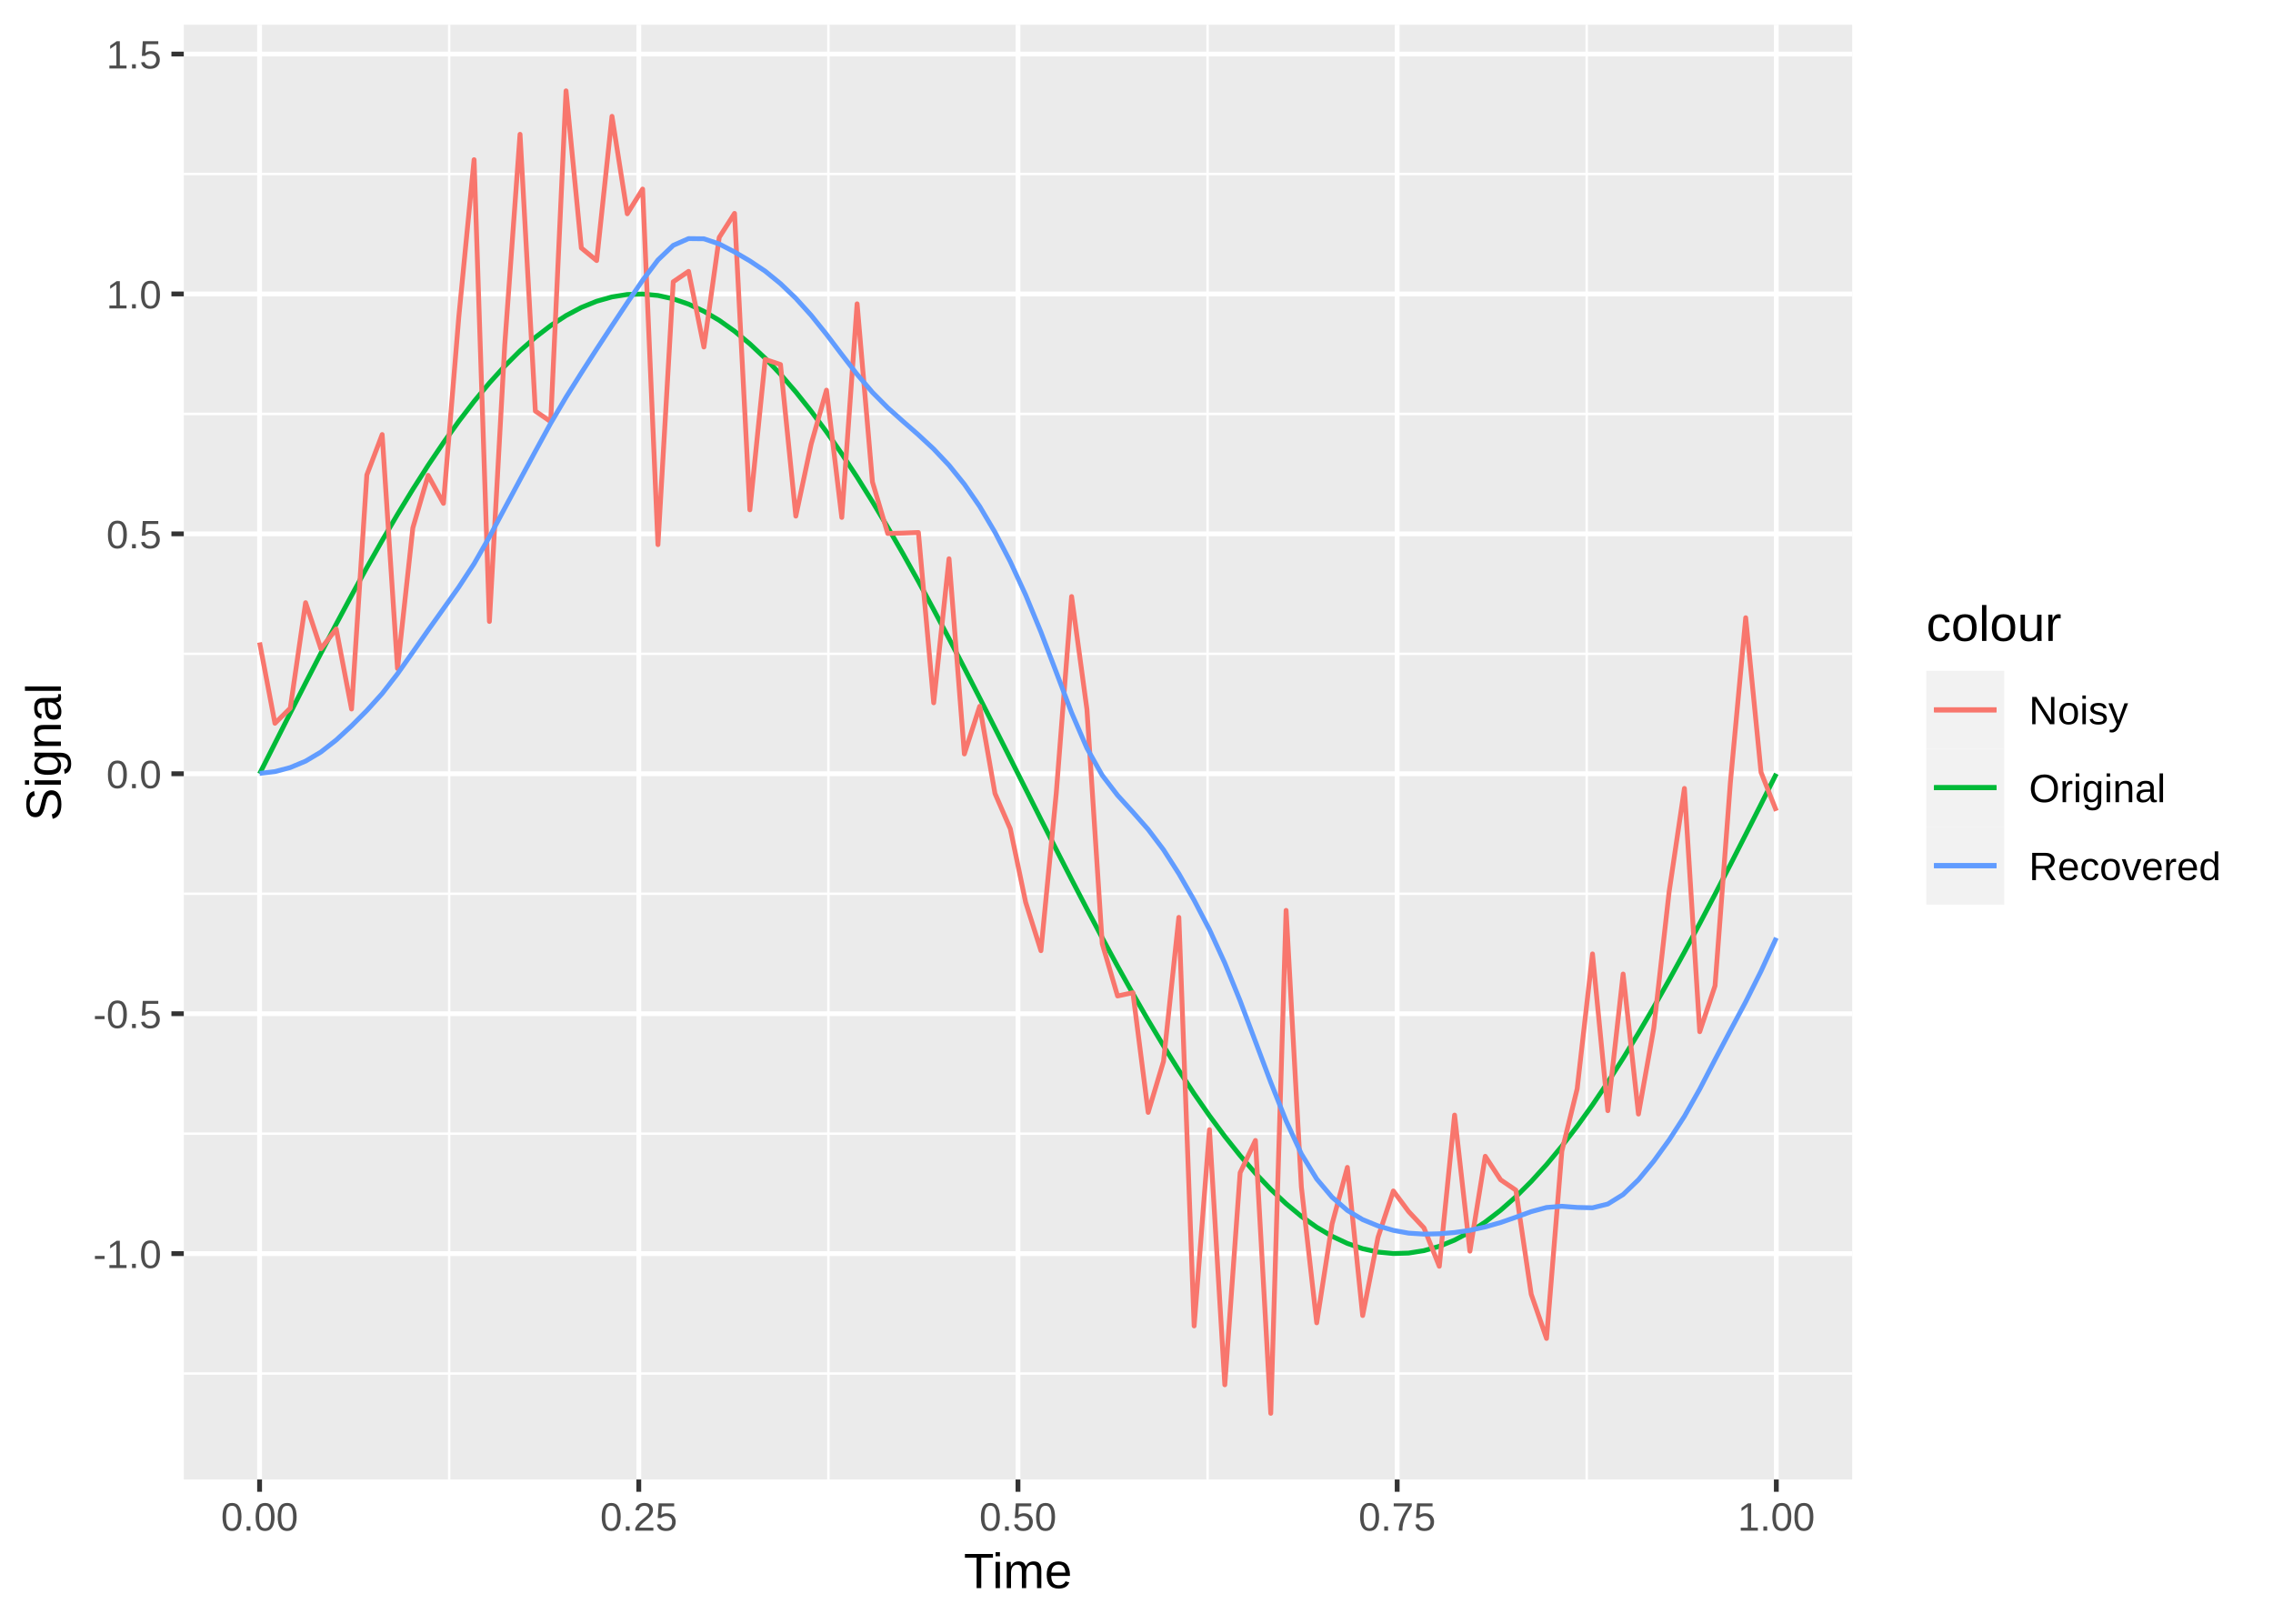
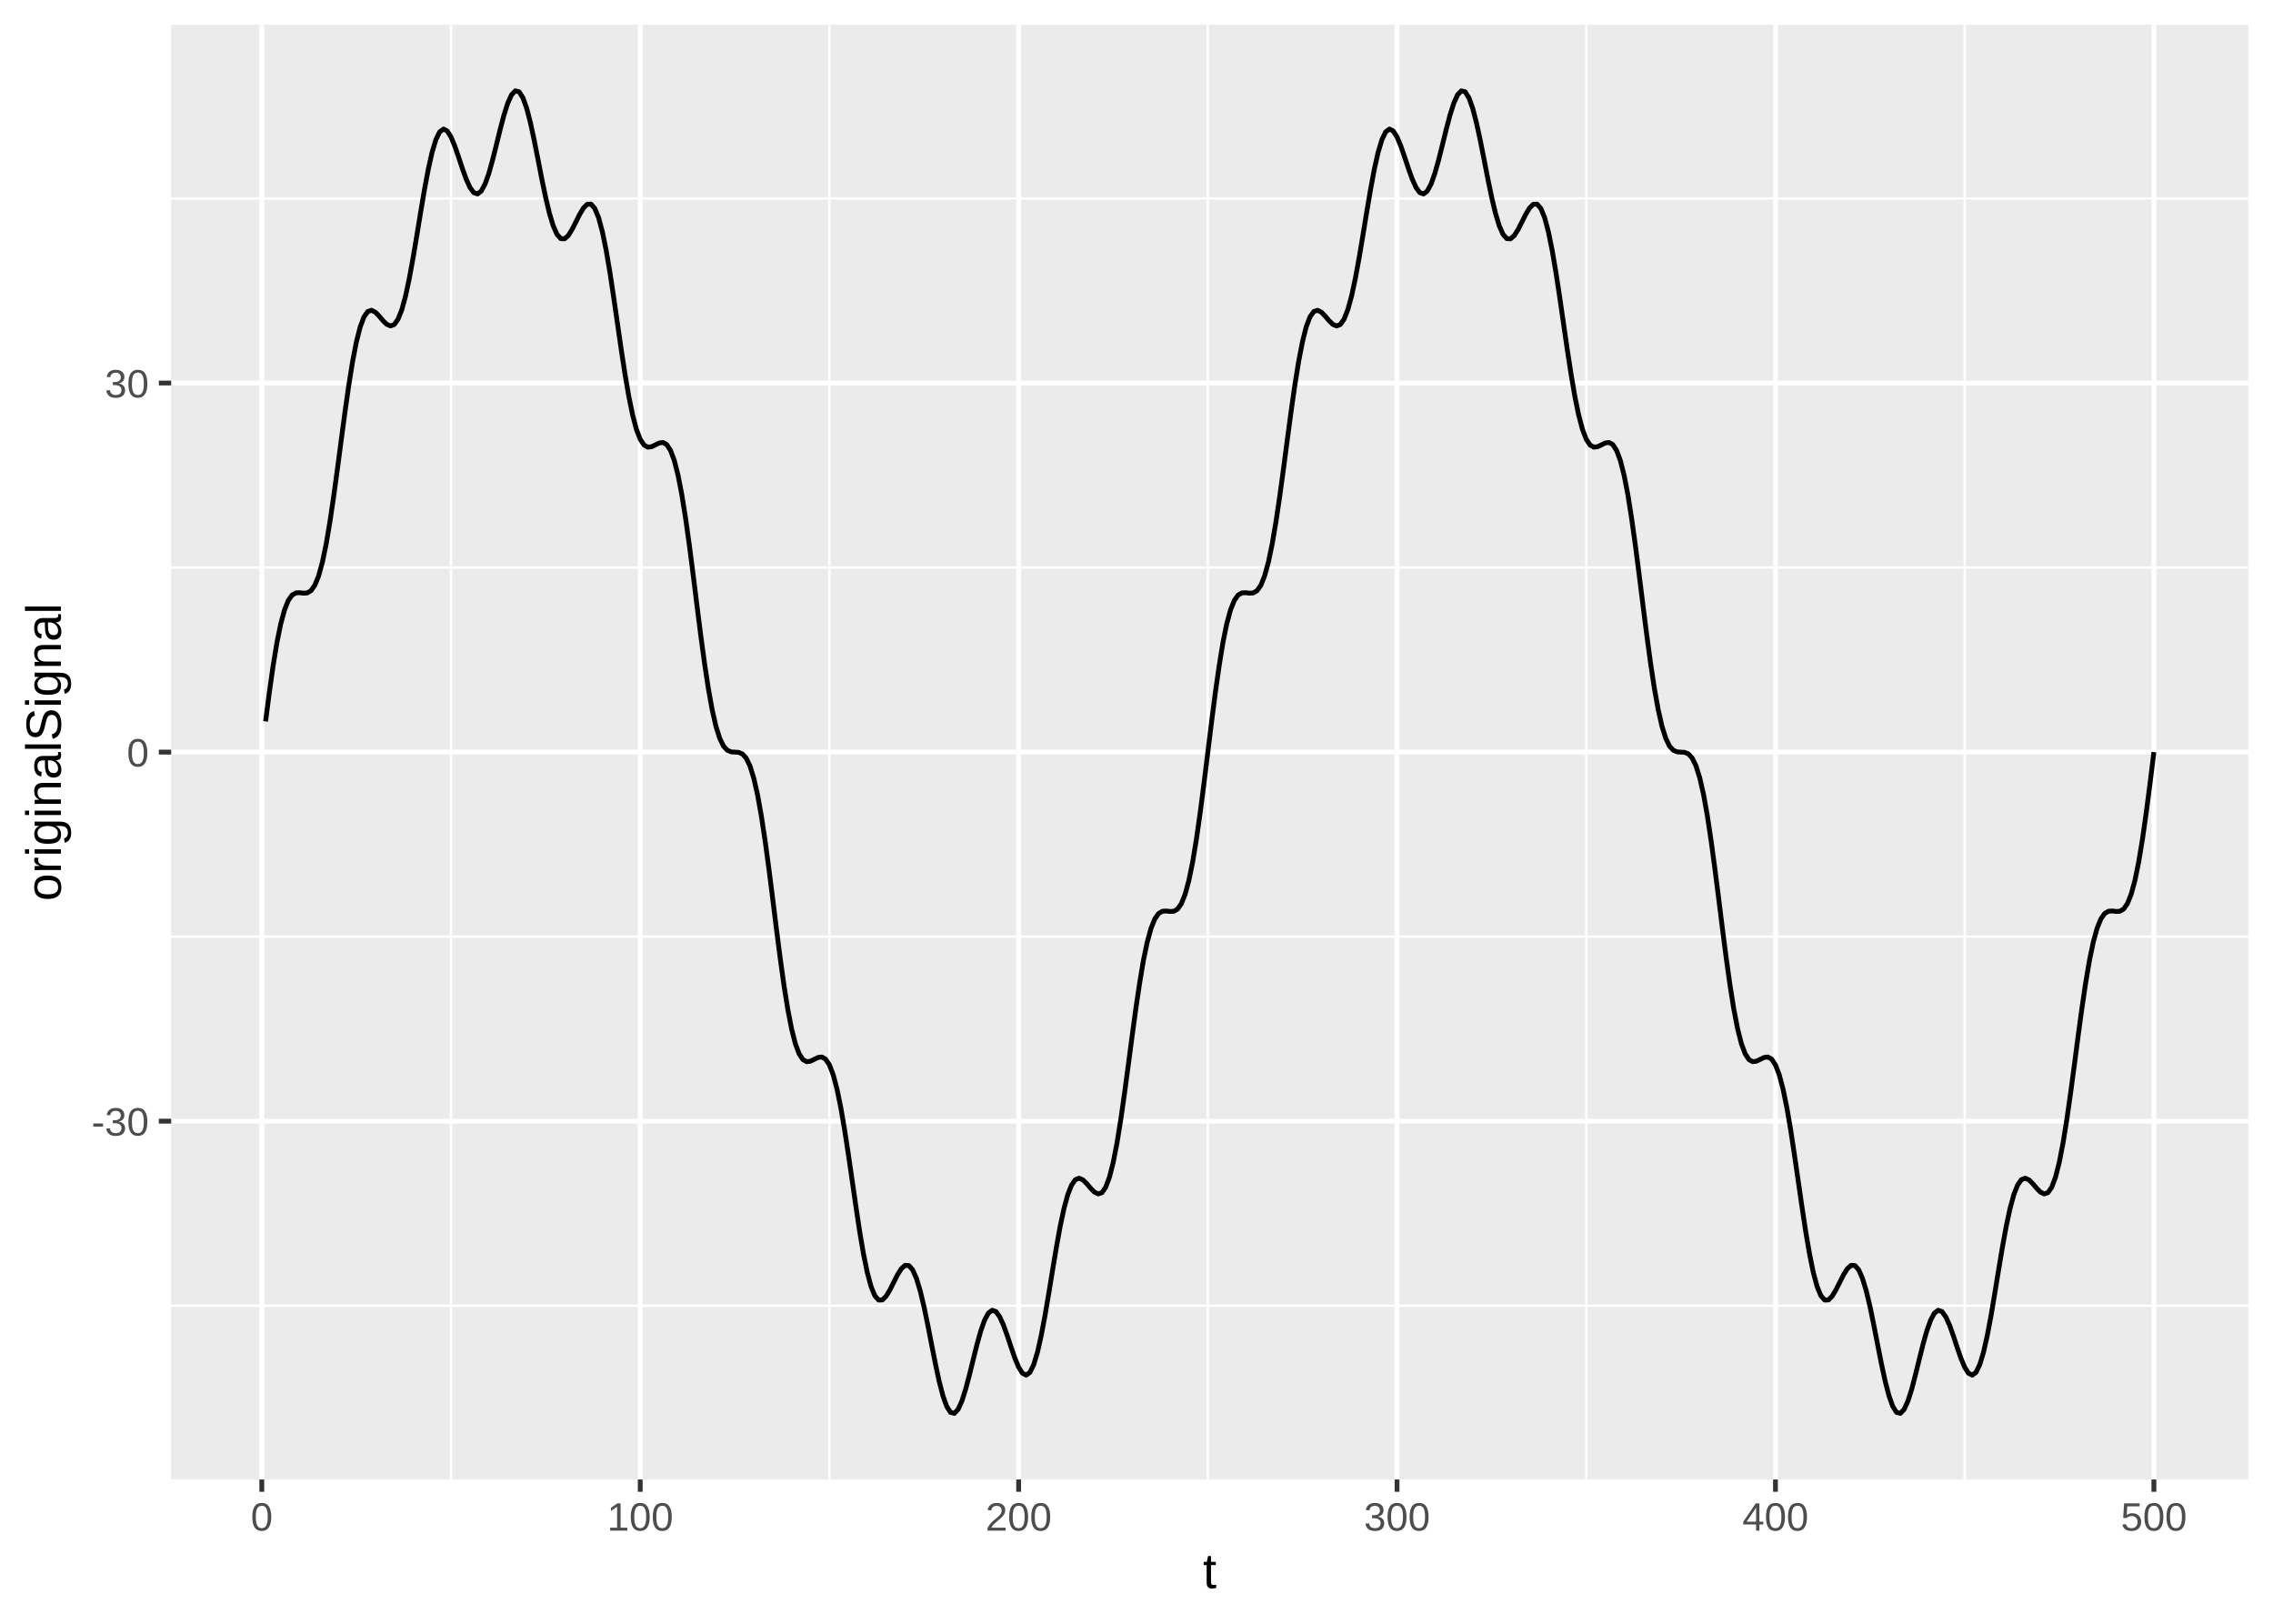
<svg xmlns="http://www.w3.org/2000/svg" class="svglite" width="504.00pt" height="360.00pt" viewBox="0 0 504.00 360.00">
  <defs>
    <style type="text/css">
    .svglite line, .svglite polyline, .svglite polygon, .svglite path, .svglite rect, .svglite circle {
      fill: none;
      stroke: #000000;
      stroke-linecap: round;
      stroke-linejoin: round;
      stroke-miterlimit: 10.00;
    }
  </style>
  </defs>
  <rect width="100%" height="100%" style="stroke: none; fill: #FFFFFF;" />
  <defs>
    <clipPath id="cpMC4wMHw1MDQuMDB8MC4wMHwzNjAuMDA=">
      <rect x="0.00" y="0.00" width="504.00" height="360.00" />
    </clipPath>
  </defs>
  <g clip-path="url(#cpMC4wMHw1MDQuMDB8MC4wMHwzNjAuMDA=)">
    <rect x="0.00" y="0.00" width="504.00" height="360.00" style="stroke-width: 1.07; stroke: #FFFFFF; fill: #FFFFFF;" />
  </g>
  <defs>
-     <clipPath id="cpNDAuNzV8NDEwLjY5fDUuNDh8MzI4LjAx">
-       <rect x="40.75" y="5.48" width="369.94" height="322.53" />
+     <clipPath id="cpMzcuOTZ8NDk4LjUyfDUuNDh8MzI4LjAx">
+       <rect x="37.96" y="5.48" width="460.57" height="322.53" />
    </clipPath>
  </defs>
-   <g clip-path="url(#cpNDAuNzV8NDEwLjY5fDUuNDh8MzI4LjAx)">
-     <rect x="40.75" y="5.48" width="369.94" height="322.53" style="stroke-width: 1.07; stroke: none; fill: #EBEBEB;" />
-     <polyline points="40.75,304.53 410.69,304.53 " style="stroke-width: 0.53; stroke: #FFFFFF; stroke-linecap: butt;" />
-     <polyline points="40.75,251.34 410.69,251.34 " style="stroke-width: 0.53; stroke: #FFFFFF; stroke-linecap: butt;" />
-     <polyline points="40.75,198.15 410.69,198.15 " style="stroke-width: 0.53; stroke: #FFFFFF; stroke-linecap: butt;" />
-     <polyline points="40.75,144.96 410.69,144.96 " style="stroke-width: 0.53; stroke: #FFFFFF; stroke-linecap: butt;" />
-     <polyline points="40.75,91.77 410.69,91.77 " style="stroke-width: 0.53; stroke: #FFFFFF; stroke-linecap: butt;" />
-     <polyline points="40.75,38.58 410.69,38.58 " style="stroke-width: 0.53; stroke: #FFFFFF; stroke-linecap: butt;" />
-     <polyline points="99.60,328.01 99.60,5.48 " style="stroke-width: 0.53; stroke: #FFFFFF; stroke-linecap: butt;" />
-     <polyline points="183.68,328.01 183.68,5.48 " style="stroke-width: 0.53; stroke: #FFFFFF; stroke-linecap: butt;" />
-     <polyline points="267.76,328.01 267.76,5.48 " style="stroke-width: 0.53; stroke: #FFFFFF; stroke-linecap: butt;" />
-     <polyline points="351.83,328.01 351.83,5.48 " style="stroke-width: 0.53; stroke: #FFFFFF; stroke-linecap: butt;" />
-     <polyline points="40.75,277.94 410.69,277.94 " style="stroke-width: 1.07; stroke: #FFFFFF; stroke-linecap: butt;" />
-     <polyline points="40.75,224.75 410.69,224.75 " style="stroke-width: 1.07; stroke: #FFFFFF; stroke-linecap: butt;" />
-     <polyline points="40.75,171.55 410.69,171.55 " style="stroke-width: 1.07; stroke: #FFFFFF; stroke-linecap: butt;" />
-     <polyline points="40.75,118.36 410.69,118.36 " style="stroke-width: 1.07; stroke: #FFFFFF; stroke-linecap: butt;" />
-     <polyline points="40.75,65.17 410.69,65.17 " style="stroke-width: 1.07; stroke: #FFFFFF; stroke-linecap: butt;" />
-     <polyline points="40.75,11.98 410.69,11.98 " style="stroke-width: 1.07; stroke: #FFFFFF; stroke-linecap: butt;" />
-     <polyline points="57.56,328.01 57.56,5.48 " style="stroke-width: 1.07; stroke: #FFFFFF; stroke-linecap: butt;" />
-     <polyline points="141.64,328.01 141.64,5.48 " style="stroke-width: 1.07; stroke: #FFFFFF; stroke-linecap: butt;" />
-     <polyline points="225.72,328.01 225.72,5.48 " style="stroke-width: 1.07; stroke: #FFFFFF; stroke-linecap: butt;" />
-     <polyline points="309.80,328.01 309.80,5.48 " style="stroke-width: 1.07; stroke: #FFFFFF; stroke-linecap: butt;" />
-     <polyline points="393.87,328.01 393.87,5.48 " style="stroke-width: 1.07; stroke: #FFFFFF; stroke-linecap: butt;" />
-     <polyline points="57.56,171.55 60.96,164.81 64.36,158.09 67.76,151.42 71.15,144.84 74.55,138.36 77.95,132.02 81.34,125.83 84.74,119.83 88.14,114.04 91.54,108.48 94.93,103.17 98.33,98.14 101.73,93.41 105.12,88.99 108.52,84.90 111.92,81.16 115.31,77.78 118.71,74.79 122.11,72.18 125.51,69.97 128.90,68.17 132.30,66.79 135.70,65.83 139.09,65.29 142.49,65.19 145.89,65.51 149.28,66.26 152.68,67.43 156.08,69.02 159.48,71.02 162.87,73.43 166.27,76.24 169.67,79.43 173.06,82.98 176.46,86.90 179.86,91.16 183.26,95.74 186.65,100.62 190.05,105.79 193.45,111.23 196.84,116.91 200.24,122.81 203.64,128.90 207.03,135.17 210.43,141.58 213.83,148.12 217.23,154.75 220.62,161.44 224.02,168.18 227.42,174.93 230.81,181.67 234.21,188.36 237.61,194.99 241.01,201.53 244.40,207.94 247.80,214.21 251.20,220.30 254.59,226.20 257.99,231.88 261.39,237.32 264.78,242.49 268.18,247.37 271.58,251.95 274.98,256.21 278.37,260.12 281.77,263.68 285.17,266.87 288.56,269.68 291.96,272.09 295.36,274.09 298.76,275.68 302.15,276.85 305.55,277.60 308.95,277.92 312.34,277.82 315.74,277.28 319.14,276.32 322.53,274.94 325.93,273.14 329.33,270.93 332.73,268.32 336.12,265.33 339.52,261.95 342.92,258.21 346.31,254.12 349.71,249.70 353.11,244.97 356.51,239.94 359.90,234.63 363.30,229.07 366.70,223.28 370.09,217.28 373.49,211.09 376.89,204.75 380.28,198.27 383.68,191.69 387.08,185.02 390.48,178.30 393.87,171.55 " style="stroke-width: 1.07; stroke: #00BA38; stroke-linecap: butt;" />
-     <polyline points="57.56,142.44 60.96,160.36 64.36,157.01 67.76,133.62 71.15,143.84 74.55,139.45 77.95,157.20 81.34,105.30 84.74,96.34 88.14,148.22 91.54,117.05 94.93,105.39 98.33,111.60 101.73,70.29 105.12,35.40 108.52,137.79 111.92,76.45 115.31,29.78 118.71,91.14 122.11,93.49 125.51,20.14 128.90,54.98 132.30,57.77 135.70,25.79 139.09,47.40 142.49,41.92 145.89,120.75 149.28,62.47 152.68,60.16 156.08,76.94 159.48,52.63 162.87,47.31 166.27,113.04 169.67,79.68 173.06,80.82 176.46,114.43 179.86,98.46 183.26,86.50 186.65,114.72 190.05,67.36 193.45,106.85 196.84,118.28 200.24,118.19 203.64,118.06 207.03,155.82 210.43,123.88 213.83,167.16 217.23,156.60 220.62,175.92 224.02,183.76 227.42,200.04 230.81,210.78 234.21,175.82 237.61,132.26 241.01,157.27 244.40,209.21 247.80,220.82 251.20,220.09 254.59,246.63 257.99,235.31 261.39,203.39 264.78,293.97 268.18,250.47 271.58,307.02 274.98,260.01 278.37,252.85 281.77,313.35 285.17,201.84 288.56,263.18 291.96,293.28 295.36,271.38 298.76,258.82 302.15,291.67 305.55,274.33 308.95,264.05 312.34,268.61 315.74,272.23 319.14,280.75 322.53,247.22 325.93,277.40 329.33,256.36 332.73,261.57 336.12,263.87 339.52,286.94 342.92,296.75 346.31,255.25 349.71,241.41 353.11,211.49 356.51,246.25 359.90,215.95 363.30,247.00 366.70,227.94 370.09,197.80 373.49,174.80 376.89,228.74 380.28,218.56 383.68,173.53 387.08,136.96 390.48,171.23 393.87,179.77 " style="stroke-width: 1.07; stroke: #F8766D; stroke-linecap: butt;" />
-     <polyline points="57.56,171.47 60.96,171.07 64.36,170.17 67.76,168.75 71.15,166.73 74.55,164.07 77.95,160.93 81.34,157.53 84.74,153.77 88.14,149.39 91.54,144.57 94.93,139.72 98.33,134.95 101.73,130.16 105.12,124.99 108.52,119.04 111.92,112.67 115.31,106.35 118.71,100.05 122.11,93.83 125.51,88.06 128.90,82.68 132.30,77.40 135.70,72.22 139.09,67.12 142.49,62.14 145.89,57.64 149.28,54.40 152.68,52.90 156.08,52.94 159.48,54.09 162.87,55.86 166.27,57.85 169.67,60.12 173.06,62.88 176.46,66.14 179.86,69.90 183.26,74.13 186.65,78.60 190.05,83.00 193.45,86.99 196.84,90.40 200.24,93.43 203.64,96.40 207.03,99.55 210.43,103.15 213.83,107.36 217.23,112.28 220.62,118.00 224.02,124.54 227.42,131.91 230.81,140.13 234.21,149.05 237.61,158.02 241.01,165.88 244.40,171.89 247.80,176.32 251.20,180.05 254.59,183.90 257.99,188.40 261.39,193.70 264.78,199.59 268.18,206.11 271.58,213.52 274.98,221.90 278.37,230.92 281.77,239.97 285.17,248.50 288.56,255.83 291.96,261.39 295.36,265.42 298.76,268.36 302.15,270.40 305.55,271.79 308.95,272.78 312.34,273.40 315.74,273.62 319.14,273.54 322.53,273.26 325.93,272.77 329.33,272.02 332.73,271.05 336.12,269.87 339.52,268.63 342.92,267.71 346.31,267.44 349.71,267.70 353.11,267.78 356.51,266.94 359.90,264.84 363.30,261.56 366.70,257.43 370.09,252.76 373.49,247.50 376.89,241.46 380.28,234.93 383.68,228.48 387.08,222.11 390.48,215.32 393.87,207.93 " style="stroke-width: 1.07; stroke: #619CFF; stroke-linecap: butt;" />
+   <g clip-path="url(#cpMzcuOTZ8NDk4LjUyfDUuNDh8MzI4LjAx)">
+     <rect x="37.96" y="5.48" width="460.57" height="322.53" style="stroke-width: 1.07; stroke: none; fill: #EBEBEB;" />
+     <polyline points="37.96,289.48 498.52,289.48 " style="stroke-width: 0.53; stroke: #FFFFFF; stroke-linecap: butt;" />
+     <polyline points="37.96,207.66 498.52,207.66 " style="stroke-width: 0.53; stroke: #FFFFFF; stroke-linecap: butt;" />
+     <polyline points="37.96,125.83 498.52,125.83 " style="stroke-width: 0.53; stroke: #FFFFFF; stroke-linecap: butt;" />
+     <polyline points="37.96,44.01 498.52,44.01 " style="stroke-width: 0.53; stroke: #FFFFFF; stroke-linecap: butt;" />
+     <polyline points="100.00,328.01 100.00,5.48 " style="stroke-width: 0.53; stroke: #FFFFFF; stroke-linecap: butt;" />
+     <polyline points="183.91,328.01 183.91,5.48 " style="stroke-width: 0.53; stroke: #FFFFFF; stroke-linecap: butt;" />
+     <polyline points="267.82,328.01 267.82,5.48 " style="stroke-width: 0.53; stroke: #FFFFFF; stroke-linecap: butt;" />
+     <polyline points="351.73,328.01 351.73,5.48 " style="stroke-width: 0.53; stroke: #FFFFFF; stroke-linecap: butt;" />
+     <polyline points="435.63,328.01 435.63,5.48 " style="stroke-width: 0.53; stroke: #FFFFFF; stroke-linecap: butt;" />
+     <polyline points="37.96,248.57 498.52,248.57 " style="stroke-width: 1.07; stroke: #FFFFFF; stroke-linecap: butt;" />
+     <polyline points="37.96,166.75 498.52,166.75 " style="stroke-width: 1.07; stroke: #FFFFFF; stroke-linecap: butt;" />
+     <polyline points="37.96,84.92 498.52,84.92 " style="stroke-width: 1.07; stroke: #FFFFFF; stroke-linecap: butt;" />
+     <polyline points="58.05,328.01 58.05,5.48 " style="stroke-width: 1.07; stroke: #FFFFFF; stroke-linecap: butt;" />
+     <polyline points="141.96,328.01 141.96,5.48 " style="stroke-width: 1.07; stroke: #FFFFFF; stroke-linecap: butt;" />
+     <polyline points="225.87,328.01 225.87,5.48 " style="stroke-width: 1.07; stroke: #FFFFFF; stroke-linecap: butt;" />
+     <polyline points="309.77,328.01 309.77,5.48 " style="stroke-width: 1.07; stroke: #FFFFFF; stroke-linecap: butt;" />
+     <polyline points="393.68,328.01 393.68,5.48 " style="stroke-width: 1.07; stroke: #FFFFFF; stroke-linecap: butt;" />
+     <polyline points="477.59,328.01 477.59,5.48 " style="stroke-width: 1.07; stroke: #FFFFFF; stroke-linecap: butt;" />
+     <polyline points="58.89,159.94 59.73,153.45 60.57,147.54 61.41,142.44 62.25,138.31 63.09,135.22 63.92,133.13 64.76,131.94 65.60,131.45 66.44,131.41 67.28,131.51 68.12,131.46 68.96,130.96 69.80,129.77 70.64,127.71 71.48,124.67 72.32,120.64 73.15,115.71 73.99,110.04 74.83,103.88 75.67,97.50 76.51,91.21 77.35,85.33 78.19,80.11 79.03,75.78 79.87,72.48 80.71,70.25 81.55,69.07 82.38,68.79 83.22,69.21 84.06,70.07 84.90,71.07 85.74,71.89 86.58,72.27 87.42,71.95 88.26,70.77 89.10,68.65 89.94,65.58 90.77,61.66 91.61,57.08 92.45,52.07 93.29,46.94 94.13,41.98 94.97,37.50 95.81,33.76 96.65,30.96 97.49,29.24 98.33,28.61 99.17,29.04 100.00,30.37 100.84,32.38 101.68,34.81 102.52,37.35 103.36,39.68 104.20,41.55 105.04,42.70 105.88,43.00 106.72,42.35 107.56,40.79 108.40,38.42 109.23,35.44 110.07,32.09 110.91,28.68 111.75,25.50 112.59,22.86 113.43,21.01 114.27,20.14 115.11,20.36 115.95,21.68 116.79,24.03 117.63,27.27 118.46,31.14 119.30,35.38 120.14,39.68 120.98,43.73 121.82,47.26 122.66,50.05 123.50,51.95 124.34,52.90 125.18,52.95 126.02,52.21 126.85,50.87 127.69,49.22 128.53,47.53 129.37,46.13 130.21,45.29 131.05,45.26 131.89,46.22 132.73,48.26 133.57,51.39 134.41,55.51 135.25,60.45 136.08,65.97 136.92,71.78 137.76,77.58 138.60,83.05 139.44,87.95 140.28,92.04 141.12,95.21 141.96,97.40 142.80,98.66 143.64,99.14 144.48,99.04 145.31,98.64 146.15,98.22 146.99,98.10 147.83,98.56 148.67,99.84 149.51,102.08 150.35,105.38 151.19,109.72 152.03,114.99 152.87,121.02 153.71,127.53 154.54,134.26 155.38,140.87 156.22,147.08 157.06,152.62 157.90,157.30 158.74,161.00 159.58,163.68 160.42,165.41 161.26,166.34 162.10,166.70 162.93,166.75 163.77,166.80 164.61,167.15 165.45,168.08 166.29,169.81 167.13,172.50 167.97,176.19 168.81,180.87 169.65,186.41 170.49,192.62 171.33,199.24 172.16,205.96 173.00,212.48 173.84,218.50 174.68,223.77 175.52,228.11 176.36,231.41 177.20,233.66 178.04,234.93 178.88,235.39 179.72,235.27 180.56,234.86 181.39,234.45 182.23,234.35 183.07,234.83 183.91,236.10 184.75,238.29 185.59,241.45 186.43,245.55 187.27,250.44 188.11,255.92 188.95,261.71 189.79,267.52 190.62,273.05 191.46,277.99 192.30,282.11 193.14,285.23 193.98,287.27 194.82,288.23 195.66,288.20 196.50,287.36 197.34,285.96 198.18,284.27 199.01,282.62 199.85,281.29 200.69,280.54 201.53,280.59 202.37,281.54 203.21,283.45 204.05,286.23 204.89,289.76 205.73,293.81 206.57,298.11 207.41,302.35 208.24,306.23 209.08,309.46 209.92,311.82 210.76,313.14 211.60,313.35 212.44,312.48 213.28,310.63 214.12,307.99 214.96,304.81 215.80,301.40 216.64,298.05 217.47,295.07 218.31,292.70 219.15,291.14 219.99,290.50 220.83,290.79 221.67,291.95 222.51,293.81 223.35,296.15 224.19,298.68 225.03,301.11 225.87,303.12 226.70,304.45 227.54,304.88 228.38,304.26 229.22,302.53 230.06,299.73 230.90,295.99 231.74,291.51 232.58,286.56 233.42,281.42 234.26,276.41 235.09,271.83 235.93,267.91 236.77,264.84 237.61,262.72 238.45,261.54 239.29,261.22 240.13,261.60 240.97,262.43 241.81,263.42 242.65,264.28 243.49,264.70 244.32,264.43 245.16,263.24 246.00,261.01 246.84,257.71 247.68,253.38 248.52,248.17 249.36,242.28 250.20,236.00 251.04,229.62 251.88,223.45 252.72,217.79 253.55,212.85 254.39,208.83 255.23,205.79 256.07,203.72 256.91,202.53 257.75,202.03 258.59,201.98 259.43,202.08 260.27,202.04 261.11,201.55 261.94,200.36 262.78,198.27 263.62,195.18 264.46,191.05 265.30,185.95 266.14,180.04 266.98,173.55 267.82,166.75 268.66,159.94 269.50,153.45 270.34,147.54 271.17,142.44 272.01,138.31 272.85,135.22 273.69,133.13 274.53,131.94 275.37,131.45 276.21,131.41 277.05,131.51 277.89,131.46 278.73,130.96 279.57,129.77 280.40,127.71 281.24,124.67 282.08,120.64 282.92,115.71 283.76,110.04 284.60,103.88 285.44,97.50 286.28,91.21 287.12,85.33 287.96,80.11 288.80,75.78 289.63,72.48 290.47,70.25 291.31,69.07 292.15,68.79 292.99,69.21 293.83,70.07 294.67,71.07 295.51,71.89 296.35,72.27 297.19,71.95 298.02,70.77 298.86,68.65 299.70,65.58 300.54,61.66 301.38,57.08 302.22,52.07 303.06,46.94 303.90,41.98 304.74,37.50 305.58,33.76 306.42,30.96 307.25,29.24 308.09,28.61 308.93,29.04 309.77,30.37 310.61,32.38 311.45,34.81 312.29,37.35 313.13,39.68 313.97,41.55 314.81,42.70 315.65,43.00 316.48,42.35 317.32,40.79 318.16,38.42 319.00,35.44 319.84,32.09 320.68,28.68 321.52,25.50 322.36,22.86 323.20,21.01 324.04,20.14 324.88,20.36 325.71,21.68 326.55,24.03 327.39,27.27 328.23,31.14 329.07,35.38 329.91,39.68 330.75,43.73 331.59,47.26 332.43,50.05 333.27,51.95 334.10,52.90 334.94,52.95 335.78,52.21 336.62,50.87 337.46,49.22 338.30,47.53 339.14,46.13 339.98,45.29 340.82,45.26 341.66,46.22 342.50,48.26 343.33,51.39 344.17,55.51 345.01,60.45 345.85,65.97 346.69,71.78 347.53,77.58 348.37,83.05 349.21,87.95 350.05,92.04 350.89,95.21 351.73,97.40 352.56,98.66 353.40,99.14 354.24,99.04 355.08,98.64 355.92,98.22 356.76,98.10 357.60,98.56 358.44,99.84 359.28,102.08 360.12,105.38 360.96,109.72 361.79,114.99 362.63,121.02 363.47,127.53 364.31,134.26 365.15,140.87 365.99,147.08 366.83,152.62 367.67,157.30 368.51,161.00 369.35,163.68 370.18,165.41 371.02,166.34 371.86,166.70 372.70,166.75 373.54,166.80 374.38,167.15 375.22,168.08 376.06,169.81 376.90,172.50 377.74,176.19 378.58,180.87 379.41,186.41 380.25,192.62 381.09,199.24 381.93,205.96 382.77,212.48 383.61,218.50 384.45,223.77 385.29,228.11 386.13,231.41 386.97,233.66 387.81,234.93 388.64,235.39 389.48,235.27 390.32,234.86 391.16,234.45 392.00,234.35 392.84,234.83 393.68,236.10 394.52,238.29 395.36,241.45 396.20,245.55 397.04,250.44 397.87,255.92 398.71,261.71 399.55,267.52 400.39,273.05 401.23,277.99 402.07,282.11 402.91,285.23 403.75,287.27 404.59,288.23 405.43,288.20 406.26,287.36 407.10,285.96 407.94,284.27 408.78,282.62 409.62,281.29 410.46,280.54 411.30,280.59 412.14,281.54 412.98,283.45 413.82,286.23 414.66,289.76 415.49,293.81 416.33,298.11 417.17,302.35 418.01,306.23 418.85,309.46 419.69,311.82 420.53,313.14 421.37,313.35 422.21,312.48 423.05,310.63 423.89,307.99 424.72,304.81 425.56,301.40 426.40,298.05 427.24,295.07 428.08,292.70 428.92,291.14 429.76,290.50 430.60,290.79 431.44,291.95 432.28,293.81 433.12,296.15 433.95,298.68 434.79,301.11 435.63,303.12 436.47,304.45 437.31,304.88 438.15,304.26 438.99,302.53 439.83,299.73 440.67,295.99 441.51,291.51 442.34,286.56 443.18,281.42 444.02,276.41 444.86,271.83 445.70,267.91 446.54,264.84 447.38,262.72 448.22,261.54 449.06,261.22 449.90,261.60 450.74,262.43 451.57,263.42 452.41,264.28 453.25,264.70 454.09,264.43 454.93,263.24 455.77,261.01 456.61,257.71 457.45,253.38 458.29,248.17 459.13,242.28 459.97,236.00 460.80,229.62 461.64,223.45 462.48,217.79 463.32,212.85 464.16,208.83 465.00,205.79 465.84,203.72 466.68,202.53 467.52,202.03 468.36,201.98 469.20,202.08 470.03,202.04 470.87,201.55 471.71,200.36 472.55,198.27 473.39,195.18 474.23,191.05 475.07,185.95 475.91,180.04 476.75,173.55 477.59,166.75 " style="stroke-width: 1.07; stroke-linecap: butt;" />
  </g>
  <g clip-path="url(#cpMC4wMHw1MDQuMDB8MC4wMHwzNjAuMDA=)">
-     <text x="35.82" y="281.14" text-anchor="end" style="font-size: 8.80px; fill: #4D4D4D; font-family: Arial;" textLength="17.16px" lengthAdjust="spacingAndGlyphs">-1.0</text>
-     <text x="35.82" y="227.95" text-anchor="end" style="font-size: 8.80px; fill: #4D4D4D; font-family: Arial;" textLength="17.16px" lengthAdjust="spacingAndGlyphs">-0.5</text>
-     <text x="35.82" y="174.76" text-anchor="end" style="font-size: 8.80px; fill: #4D4D4D; font-family: Arial;" textLength="13.98px" lengthAdjust="spacingAndGlyphs">0.0</text>
-     <text x="35.82" y="121.57" text-anchor="end" style="font-size: 8.80px; fill: #4D4D4D; font-family: Arial;" textLength="13.98px" lengthAdjust="spacingAndGlyphs">0.5</text>
-     <text x="35.82" y="68.38" text-anchor="end" style="font-size: 8.80px; fill: #4D4D4D; font-family: Arial;" textLength="13.98px" lengthAdjust="spacingAndGlyphs">1.0</text>
-     <text x="35.82" y="15.19" text-anchor="end" style="font-size: 8.80px; fill: #4D4D4D; font-family: Arial;" textLength="13.98px" lengthAdjust="spacingAndGlyphs">1.5</text>
-     <polyline points="38.01,277.94 40.75,277.94 " style="stroke-width: 1.07; stroke: #333333; stroke-linecap: butt;" />
-     <polyline points="38.01,224.75 40.75,224.75 " style="stroke-width: 1.07; stroke: #333333; stroke-linecap: butt;" />
-     <polyline points="38.01,171.55 40.75,171.55 " style="stroke-width: 1.07; stroke: #333333; stroke-linecap: butt;" />
-     <polyline points="38.01,118.36 40.75,118.36 " style="stroke-width: 1.07; stroke: #333333; stroke-linecap: butt;" />
-     <polyline points="38.01,65.17 40.75,65.17 " style="stroke-width: 1.07; stroke: #333333; stroke-linecap: butt;" />
-     <polyline points="38.01,11.98 40.75,11.98 " style="stroke-width: 1.07; stroke: #333333; stroke-linecap: butt;" />
-     <polyline points="57.56,330.75 57.56,328.01 " style="stroke-width: 1.07; stroke: #333333; stroke-linecap: butt;" />
-     <polyline points="141.64,330.75 141.64,328.01 " style="stroke-width: 1.07; stroke: #333333; stroke-linecap: butt;" />
-     <polyline points="225.72,330.75 225.72,328.01 " style="stroke-width: 1.07; stroke: #333333; stroke-linecap: butt;" />
-     <polyline points="309.80,330.75 309.80,328.01 " style="stroke-width: 1.07; stroke: #333333; stroke-linecap: butt;" />
-     <polyline points="393.87,330.75 393.87,328.01 " style="stroke-width: 1.07; stroke: #333333; stroke-linecap: butt;" />
-     <text x="57.56" y="339.36" text-anchor="middle" style="font-size: 8.80px; fill: #4D4D4D; font-family: Arial;" textLength="19.58px" lengthAdjust="spacingAndGlyphs">0.00</text>
-     <text x="141.64" y="339.36" text-anchor="middle" style="font-size: 8.80px; fill: #4D4D4D; font-family: Arial;" textLength="19.58px" lengthAdjust="spacingAndGlyphs">0.25</text>
-     <text x="225.72" y="339.36" text-anchor="middle" style="font-size: 8.80px; fill: #4D4D4D; font-family: Arial;" textLength="19.58px" lengthAdjust="spacingAndGlyphs">0.50</text>
-     <text x="309.80" y="339.36" text-anchor="middle" style="font-size: 8.80px; fill: #4D4D4D; font-family: Arial;" textLength="19.58px" lengthAdjust="spacingAndGlyphs">0.75</text>
-     <text x="393.87" y="339.36" text-anchor="middle" style="font-size: 8.80px; fill: #4D4D4D; font-family: Arial;" textLength="19.58px" lengthAdjust="spacingAndGlyphs">1.00</text>
-     <text x="225.72" y="352.10" text-anchor="middle" style="font-size: 11.00px; font-family: Arial;" textLength="26.92px" lengthAdjust="spacingAndGlyphs">Time</text>
-     <text transform="translate(13.50,166.75) rotate(-90)" text-anchor="middle" style="font-size: 11.00px; font-family: Arial;" textLength="33.80px" lengthAdjust="spacingAndGlyphs">Signal</text>
-     <rect x="421.65" y="127.45" width="76.87" height="78.60" style="stroke-width: 1.07; stroke: none; fill: #FFFFFF;" />
-     <text x="427.13" y="142.10" style="font-size: 11.00px; font-family: Arial;" textLength="34.06px" lengthAdjust="spacingAndGlyphs">colour</text>
-     <rect x="427.13" y="148.73" width="17.28" height="17.28" style="stroke-width: 1.07; stroke: none; fill: #F2F2F2;" />
-     <line x1="428.85" y1="157.37" x2="442.68" y2="157.37" style="stroke-width: 1.07; stroke: #F8766D; stroke-linecap: butt;" />
-     <line x1="428.85" y1="157.37" x2="442.68" y2="157.37" style="stroke-width: 1.07; stroke: #F8766D; stroke-linecap: butt;" />
-     <line x1="428.85" y1="157.37" x2="442.68" y2="157.37" style="stroke-width: 1.07; stroke: #F8766D; stroke-linecap: butt;" />
-     <rect x="427.13" y="166.01" width="17.28" height="17.28" style="stroke-width: 1.07; stroke: none; fill: #F2F2F2;" />
-     <line x1="428.85" y1="174.65" x2="442.68" y2="174.65" style="stroke-width: 1.07; stroke: #00BA38; stroke-linecap: butt;" />
-     <line x1="428.85" y1="174.65" x2="442.68" y2="174.65" style="stroke-width: 1.07; stroke: #00BA38; stroke-linecap: butt;" />
-     <line x1="428.85" y1="174.65" x2="442.68" y2="174.65" style="stroke-width: 1.07; stroke: #00BA38; stroke-linecap: butt;" />
-     <rect x="427.13" y="183.29" width="17.28" height="17.28" style="stroke-width: 1.07; stroke: none; fill: #F2F2F2;" />
-     <line x1="428.85" y1="191.93" x2="442.68" y2="191.93" style="stroke-width: 1.07; stroke: #619CFF; stroke-linecap: butt;" />
-     <line x1="428.85" y1="191.93" x2="442.68" y2="191.93" style="stroke-width: 1.07; stroke: #619CFF; stroke-linecap: butt;" />
-     <line x1="428.85" y1="191.93" x2="442.68" y2="191.93" style="stroke-width: 1.07; stroke: #619CFF; stroke-linecap: butt;" />
-     <text x="449.89" y="160.57" style="font-size: 8.80px; font-family: Arial;" textLength="24.21px" lengthAdjust="spacingAndGlyphs">Noisy</text>
-     <text x="449.89" y="177.85" style="font-size: 8.80px; font-family: Arial;" textLength="34.44px" lengthAdjust="spacingAndGlyphs">Original</text>
-     <text x="449.89" y="195.13" style="font-size: 8.80px; font-family: Arial;" textLength="46.40px" lengthAdjust="spacingAndGlyphs">Recovered</text>
+     <text x="33.02" y="251.78" text-anchor="end" style="font-size: 8.80px; fill: #4D4D4D; font-family: Arial;" textLength="14.36px" lengthAdjust="spacingAndGlyphs">-30</text>
+     <text x="33.02" y="169.95" text-anchor="end" style="font-size: 8.80px; fill: #4D4D4D; font-family: Arial;" textLength="5.59px" lengthAdjust="spacingAndGlyphs">0</text>
+     <text x="33.02" y="88.13" text-anchor="end" style="font-size: 8.80px; fill: #4D4D4D; font-family: Arial;" textLength="11.19px" lengthAdjust="spacingAndGlyphs">30</text>
+     <polyline points="35.22,248.57 37.96,248.57 " style="stroke-width: 1.07; stroke: #333333; stroke-linecap: butt;" />
+     <polyline points="35.22,166.75 37.96,166.75 " style="stroke-width: 1.07; stroke: #333333; stroke-linecap: butt;" />
+     <polyline points="35.22,84.92 37.96,84.92 " style="stroke-width: 1.07; stroke: #333333; stroke-linecap: butt;" />
+     <polyline points="58.05,330.75 58.05,328.01 " style="stroke-width: 1.07; stroke: #333333; stroke-linecap: butt;" />
+     <polyline points="141.96,330.75 141.96,328.01 " style="stroke-width: 1.07; stroke: #333333; stroke-linecap: butt;" />
+     <polyline points="225.87,330.75 225.87,328.01 " style="stroke-width: 1.07; stroke: #333333; stroke-linecap: butt;" />
+     <polyline points="309.77,330.75 309.77,328.01 " style="stroke-width: 1.07; stroke: #333333; stroke-linecap: butt;" />
+     <polyline points="393.68,330.75 393.68,328.01 " style="stroke-width: 1.07; stroke: #333333; stroke-linecap: butt;" />
+     <polyline points="477.59,330.75 477.59,328.01 " style="stroke-width: 1.07; stroke: #333333; stroke-linecap: butt;" />
+     <text x="58.05" y="339.36" text-anchor="middle" style="font-size: 8.80px; fill: #4D4D4D; font-family: Arial;" textLength="5.59px" lengthAdjust="spacingAndGlyphs">0</text>
+     <text x="141.96" y="339.36" text-anchor="middle" style="font-size: 8.80px; fill: #4D4D4D; font-family: Arial;" textLength="16.78px" lengthAdjust="spacingAndGlyphs">100</text>
+     <text x="225.87" y="339.36" text-anchor="middle" style="font-size: 8.80px; fill: #4D4D4D; font-family: Arial;" textLength="16.78px" lengthAdjust="spacingAndGlyphs">200</text>
+     <text x="309.77" y="339.36" text-anchor="middle" style="font-size: 8.80px; fill: #4D4D4D; font-family: Arial;" textLength="16.78px" lengthAdjust="spacingAndGlyphs">300</text>
+     <text x="393.68" y="339.36" text-anchor="middle" style="font-size: 8.80px; fill: #4D4D4D; font-family: Arial;" textLength="16.78px" lengthAdjust="spacingAndGlyphs">400</text>
+     <text x="477.59" y="339.36" text-anchor="middle" style="font-size: 8.80px; fill: #4D4D4D; font-family: Arial;" textLength="16.78px" lengthAdjust="spacingAndGlyphs">500</text>
+     <text x="268.24" y="352.10" text-anchor="middle" style="font-size: 11.00px; font-family: Arial;" textLength="4.31px" lengthAdjust="spacingAndGlyphs">t</text>
+     <text transform="translate(13.50,166.75) rotate(-90)" text-anchor="middle" style="font-size: 11.00px; font-family: Arial;" textLength="74.92px" lengthAdjust="spacingAndGlyphs">originalSignal</text>
  </g>
</svg>
